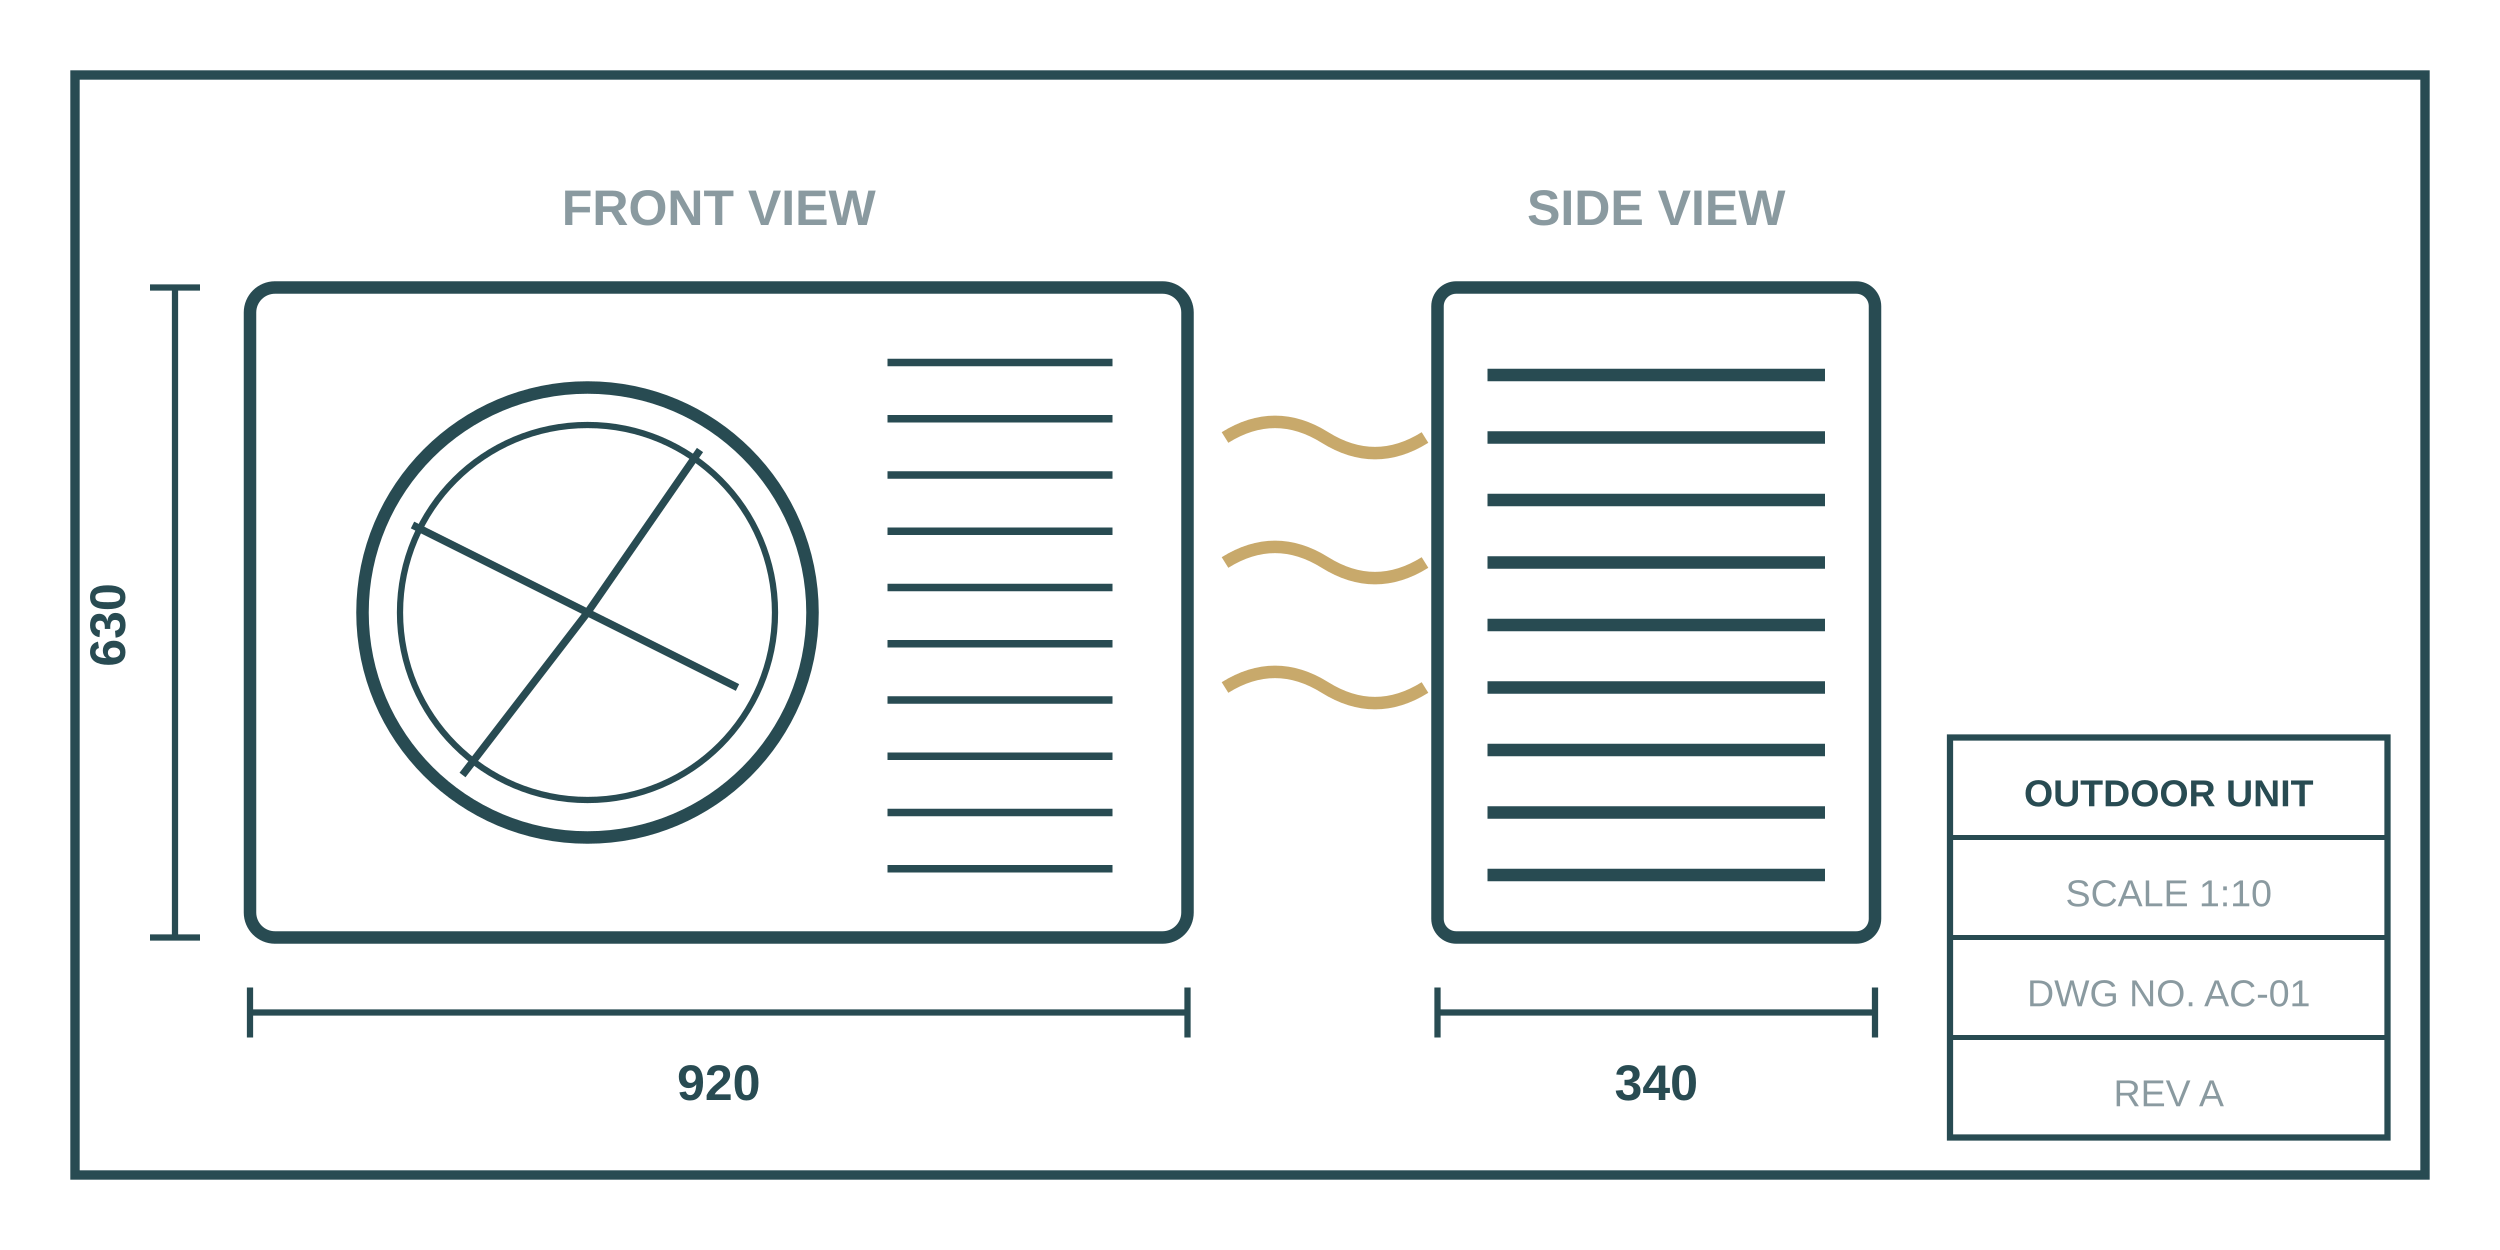
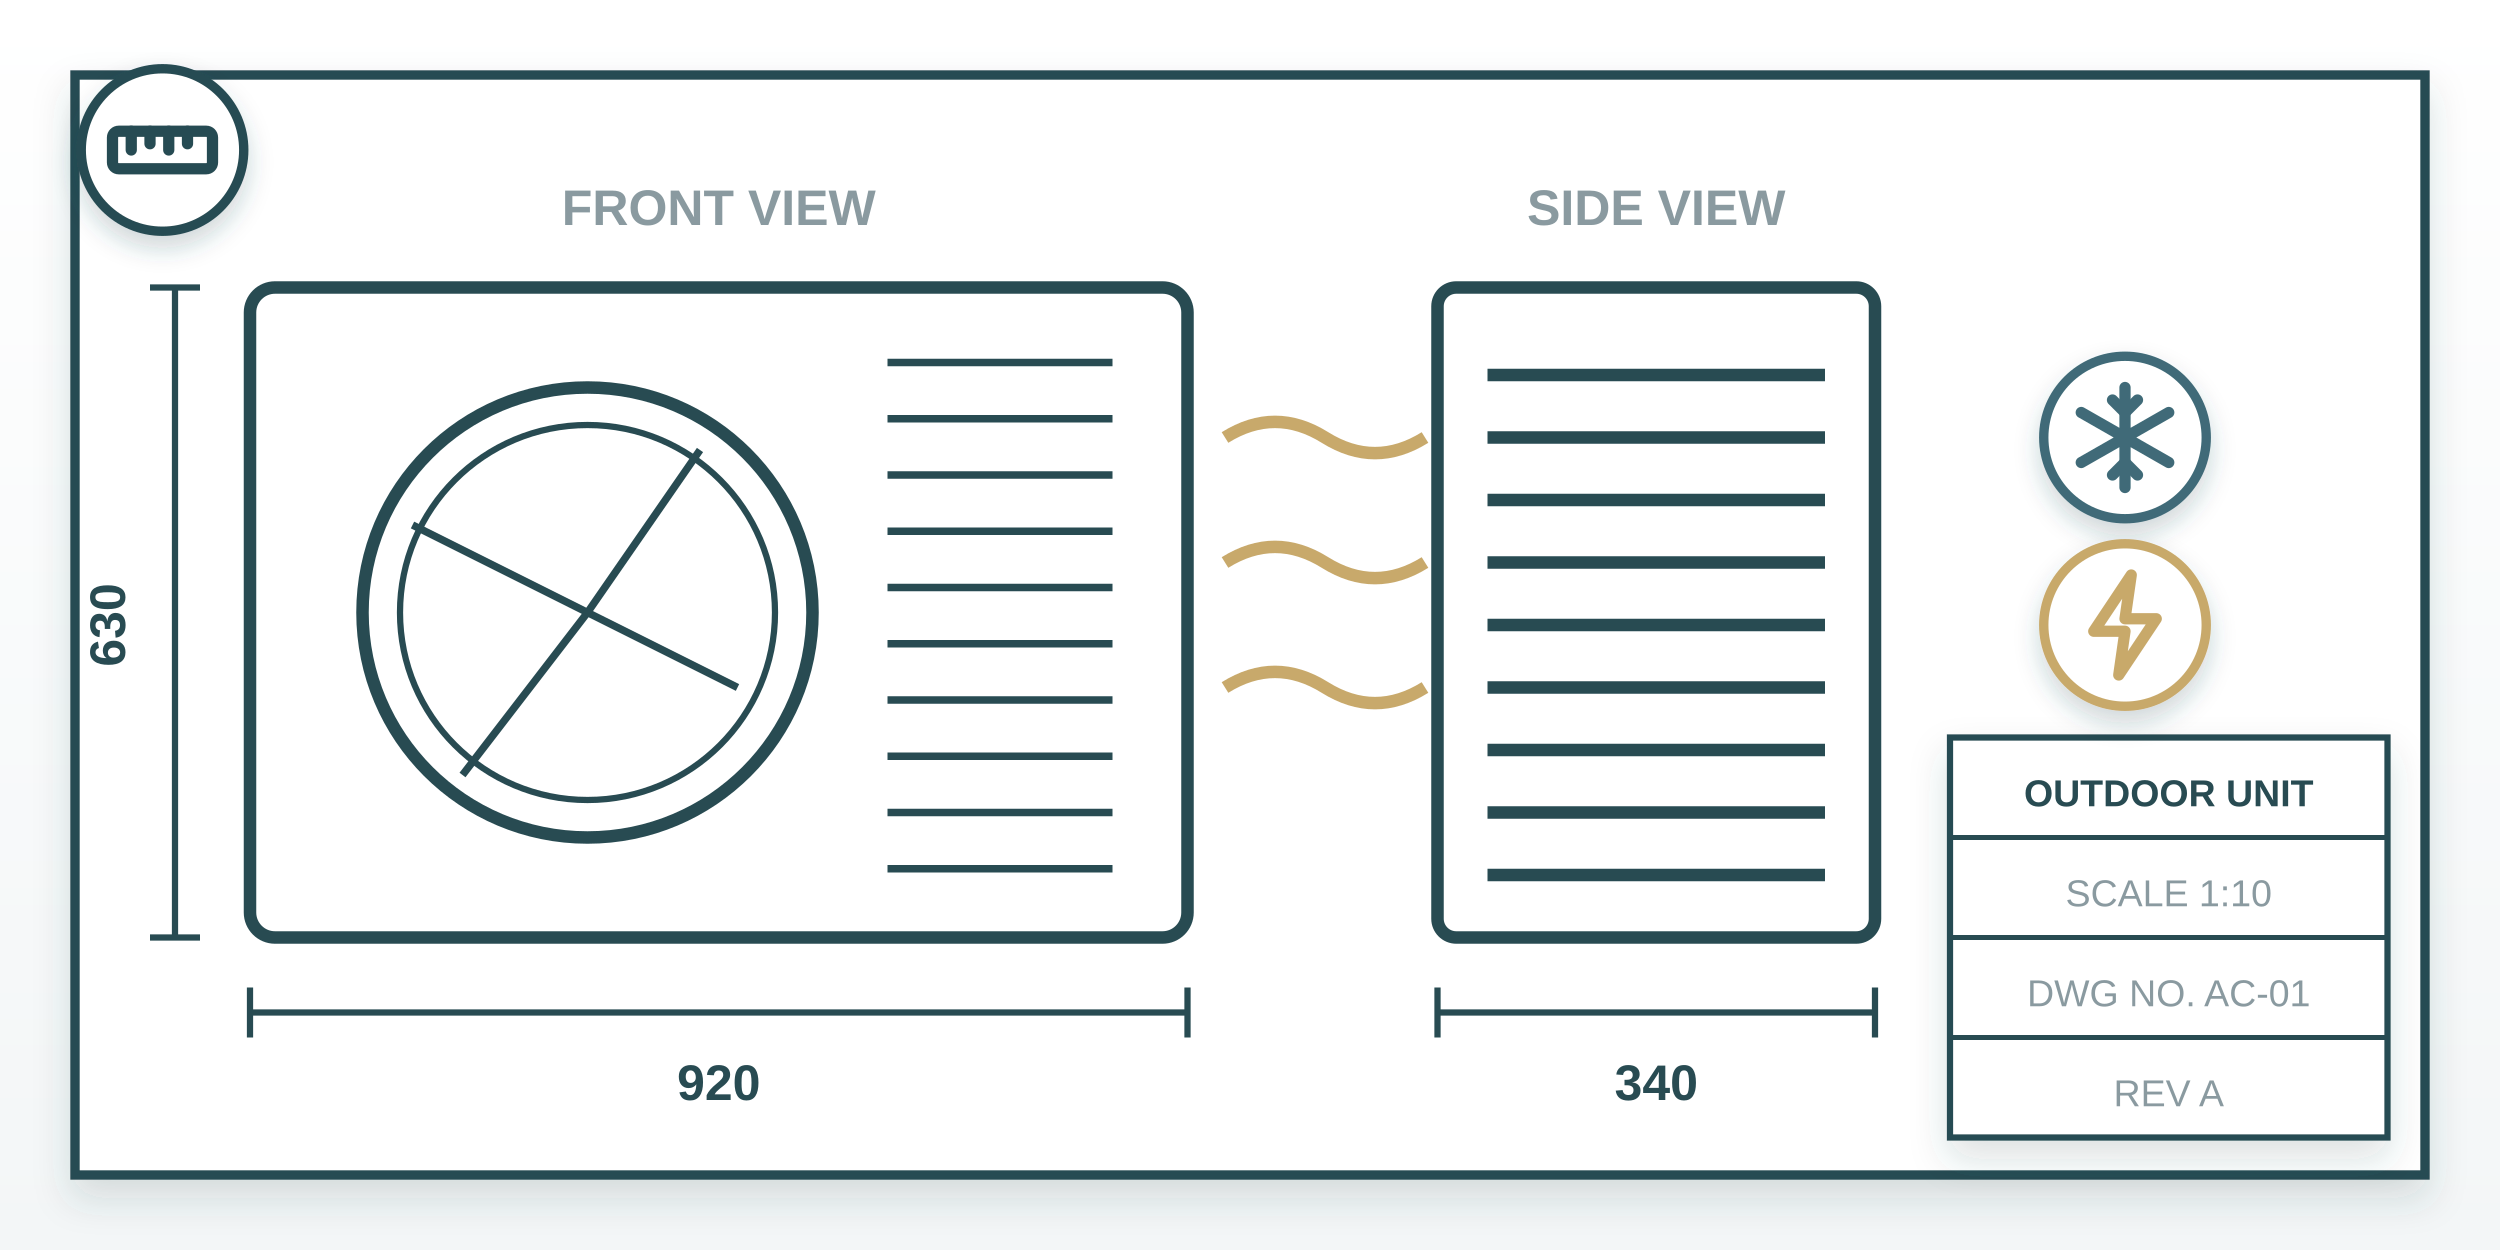
<svg xmlns="http://www.w3.org/2000/svg" viewBox="0 0 400 200" font-family="Manrope, Arial, sans-serif" role="img" aria-label="Engineering drawing of an air-conditioner outdoor unit with dimensions">
-   <rect width="400" height="200" fill="#ffffff" />
-   <rect x="12" y="12" width="376" height="176" fill="#ffffff" stroke="#284b52" stroke-width="1.5" />
+   <rect width="400" height="200" fill="url(#ground)" />
+   <defs>
+     <linearGradient id="ground" x1="0" y1="0" x2="0" y2="1">
+       <stop offset="0" stop-color="#ffffff" />
+       <stop offset="1" stop-color="#f3f6f7" />
+     </linearGradient>
+     <filter id="sh" x="-10%" y="-10%" width="130%" height="140%">
+       <feDropShadow dx="0" dy="3" stdDeviation="3" flood-color="#284b52" flood-opacity="0.16" />
+     </filter>
+     <filter id="bs" x="-30%" y="-30%" width="160%" height="160%">
+       <feDropShadow dx="0" dy="2" stdDeviation="2" flood-color="#284b52" flood-opacity="0.22" />
+     </filter>
+   </defs>
+   <rect x="12" y="12" width="376" height="176" fill="#ffffff" stroke="#284b52" stroke-width="1.5" filter="url(#sh)" />
  <g fill="none" stroke="#284b52" stroke-width="2">
    <rect x="40" y="46" width="150" height="104" rx="4" />
    <circle cx="94" cy="98" r="36" />
    <circle cx="94" cy="98" r="30" stroke-width="1" />
  </g>
  <g fill="none" stroke="#284b52" stroke-width="1.2">
    <path d="M94 98 L112 72 M94 98 L118 110 M94 98 L74 124 M94 98 L66 84" />
    <path d="M142 58 H178" />
    <path d="M142 67 H178" />
    <path d="M142 76 H178" />
    <path d="M142 85 H178" />
    <path d="M142 94 H178" />
    <path d="M142 103 H178" />
    <path d="M142 112 H178" />
    <path d="M142 121 H178" />
    <path d="M142 130 H178" />
    <path d="M142 139 H178" />
  </g>
  <g fill="none" stroke="#284b52" stroke-width="2">
    <rect x="230" y="46" width="70" height="104" rx="3" />
    <path d="M238 60 H292" />
    <path d="M238 70 H292" />
    <path d="M238 80 H292" />
    <path d="M238 90 H292" />
    <path d="M238 100 H292" />
    <path d="M238 110 H292" />
    <path d="M238 120 H292" />
    <path d="M238 130 H292" />
    <path d="M238 140 H292" />
  </g>
  <g stroke="#284b52" stroke-width="1">
    <path d="M40 162 H190 M40 158 V166 M190 158 V166 M28 46 V150 M24 46 H32 M24 150 H32 M230 162 H300 M230 158 V166 M300 158 V166" />
  </g>
  <text x="115" y="176" font-size="8" font-weight="700" fill="#284b52" text-anchor="middle">920</text>
  <text x="20" y="100" font-size="8" font-weight="700" fill="#284b52" text-anchor="middle" transform="rotate(-90 20 100)">630</text>
  <text x="265" y="176" font-size="8" font-weight="700" fill="#284b52" text-anchor="middle">340</text>
  <text x="115" y="36" font-size="8" font-weight="700" fill="#8a9aa0" text-anchor="middle">FRONT VIEW</text>
  <text x="265" y="36" font-size="8" font-weight="700" fill="#8a9aa0" text-anchor="middle">SIDE VIEW</text>
-   <rect x="312" y="118" width="70" height="64" fill="#ffffff" stroke="#284b52" />
+   <rect x="312" y="118" width="70" height="64" fill="#ffffff" stroke="#284b52" filter="url(#sh)" />
  <path d="M312 134 H382 M312 150 H382 M312 166 H382" stroke="#284b52" stroke-width="0.8" />
  <text x="347" y="129" font-size="6" font-weight="700" fill="#284b52" text-anchor="middle">OUTDOOR UNIT</text>
  <text x="347" y="145" font-size="6" font-weight="500" fill="#8a9aa0" text-anchor="middle">SCALE 1:10</text>
  <text x="347" y="161" font-size="6" font-weight="500" fill="#8a9aa0" text-anchor="middle">DWG NO. AC-01</text>
  <text x="347" y="177" font-size="6" font-weight="500" fill="#8a9aa0" text-anchor="middle">REV A</text>
  <path d="M196 70 q8 -5 16 0 t16 0 M196 90 q8 -5 16 0 t16 0 M196 110 q8 -5 16 0 t16 0" fill="none" stroke="#c8a96b" stroke-width="2" />
+   <g transform="translate(340 70)" filter="url(#bs)">
+     <circle r="13" fill="#ffffff" stroke="#3f6b78" stroke-width="1.5" />
+     <g fill="none" stroke="#3f6b78" stroke-width="1.8" stroke-linecap="round" stroke-linejoin="round" color="#3f6b78">
+       <path d="M0 -8 V8 M-7 -4 L7 4 M-7 4 L7 -4" />
+       <path d="M-2 -6 L0 -4 L2 -6 M-2 6 L0 4 L2 6" />
+     </g>
+   </g>
+   <g transform="translate(26 24)" filter="url(#bs)">
+     <circle r="13" fill="#ffffff" stroke="#284b52" stroke-width="1.5" />
+     <g fill="none" stroke="#284b52" stroke-width="1.8" stroke-linecap="round" stroke-linejoin="round" color="#284b52">
+       <rect x="-8" y="-3" width="16" height="6" rx="1" />
+       <path d="M-5 -3 V0 M-2 -3 V-1 M1 -3 V0 M4 -3 V-1" />
+     </g>
+   </g>
+   <g transform="translate(340 100)" filter="url(#bs)">
+     <circle r="13" fill="#ffffff" stroke="#c8a96b" stroke-width="1.5" />
+     <g fill="none" stroke="#c8a96b" stroke-width="1.8" stroke-linecap="round" stroke-linejoin="round" color="#c8a96b">
+       <path d="M1 -8 L-5 1 H0 L-1 8 L5 -1 H0 Z" />
+     </g>
+   </g>
</svg>
